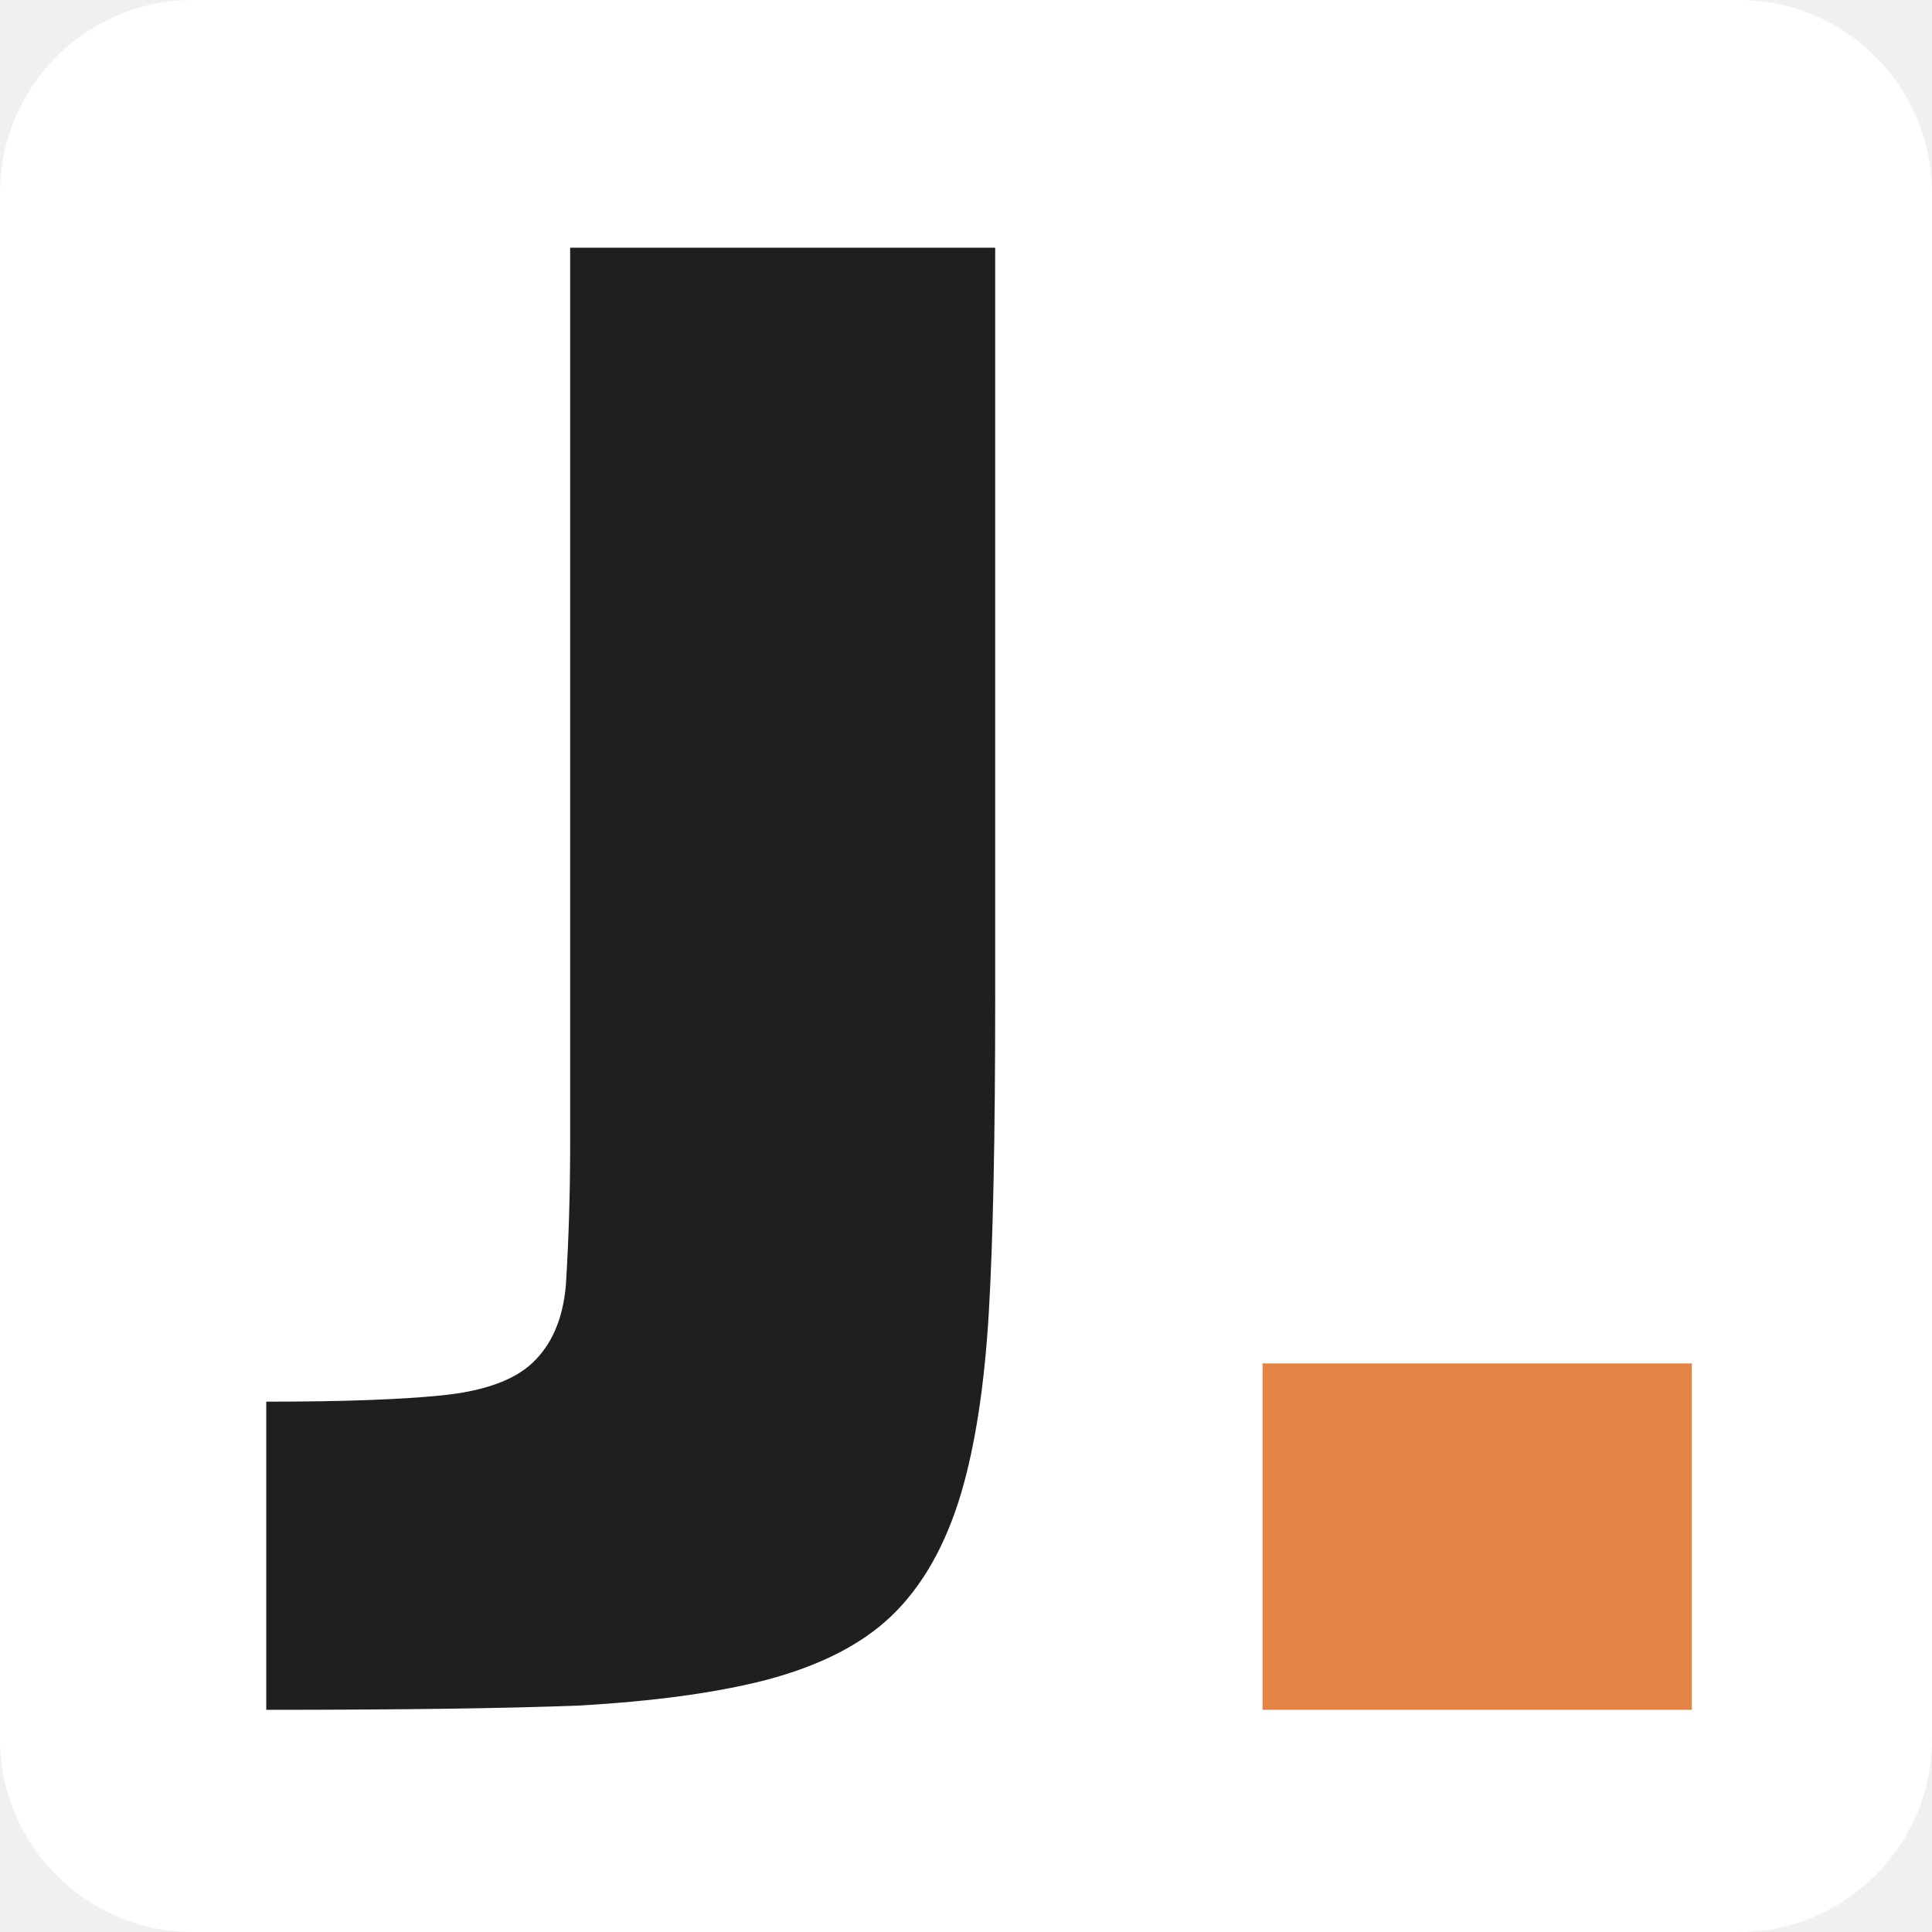
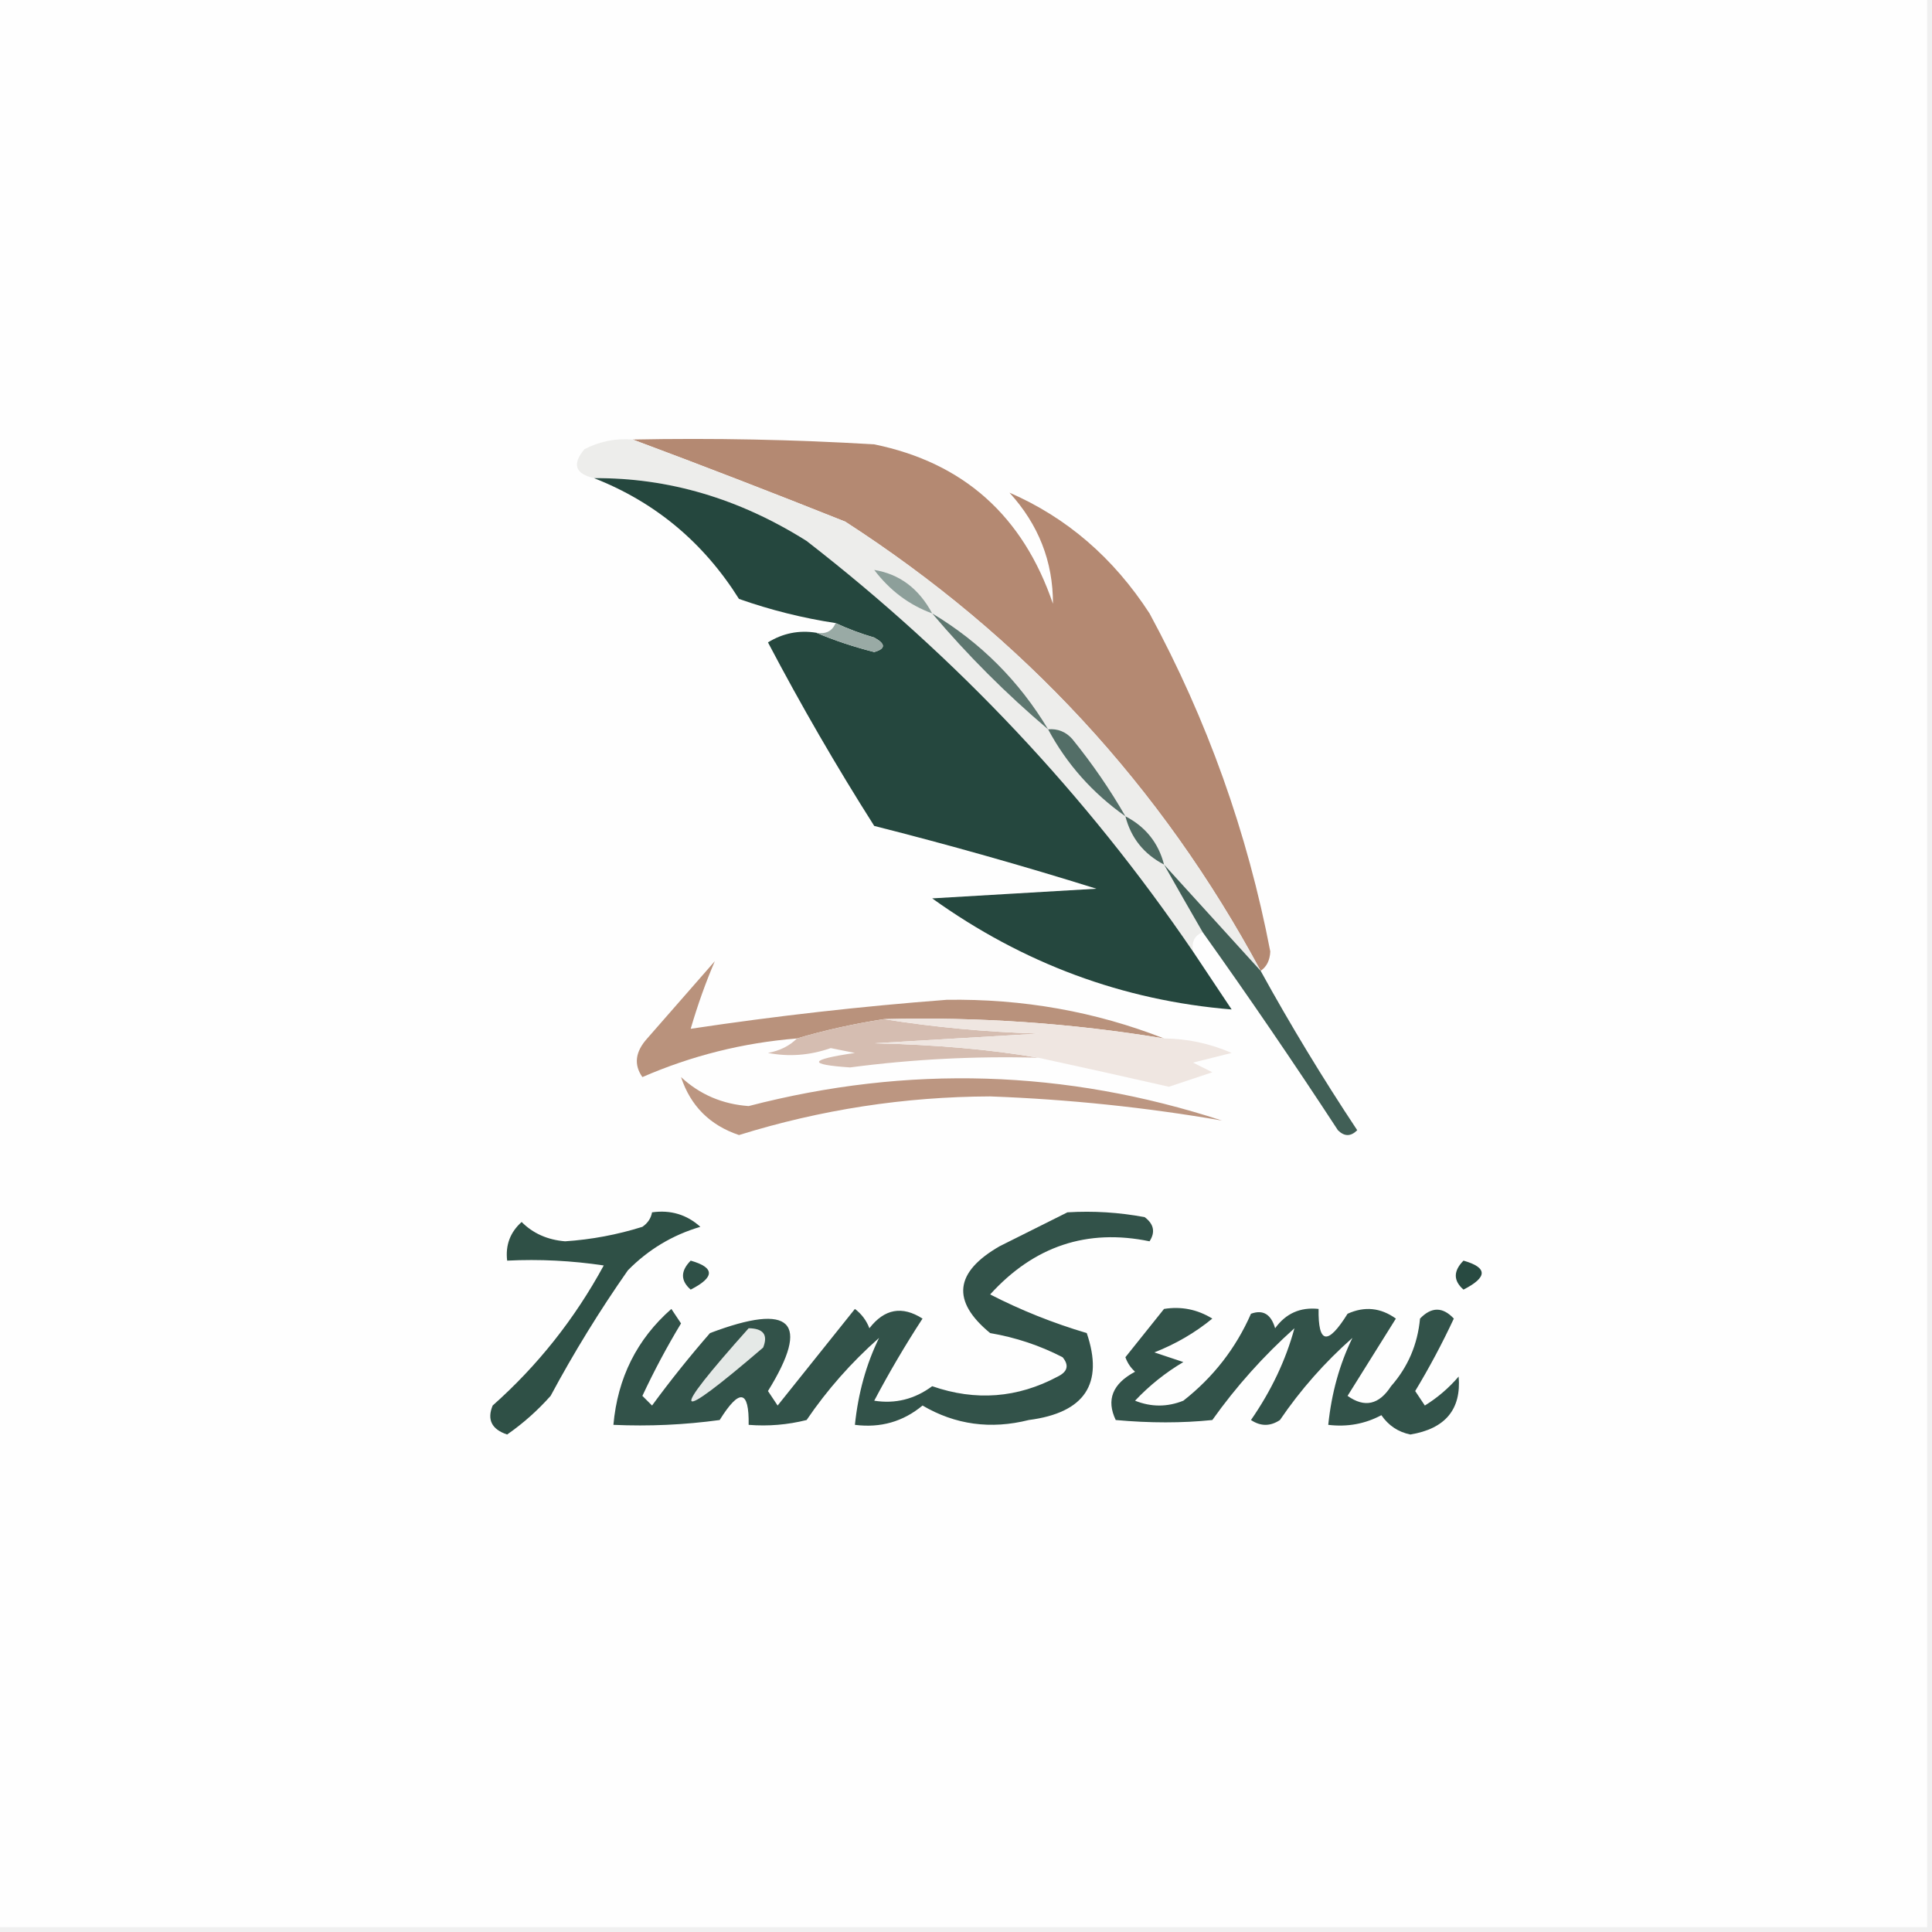
- <svg xmlns="http://www.w3.org/2000/svg" width="100" height="100" viewBox="0 0 100 100" fill="none">
-   <g clip-path="url(#clip0_71_50)">
-     <rect width="100" height="100" rx="10" fill="white" />
-     <path d="M13.781 72.55C17.741 72.55 20.784 72.44 22.911 72.22C25.037 72 26.577 71.45 27.531 70.57C28.557 69.617 29.144 68.26 29.291 66.5C29.437 64.153 29.511 61.733 29.511 59.24V12.82H51.511V51.76C51.511 58.8 51.401 64.19 51.181 67.93C50.961 71.67 50.484 74.787 49.751 77.28C48.944 79.993 47.734 82.12 46.121 83.66C44.581 85.127 42.417 86.227 39.631 86.96C37.064 87.62 33.837 88.06 29.951 88.28C26.137 88.427 20.747 88.5 13.781 88.5V72.55Z" fill="#1F1F1F" />
-     <path d="M65.349 70.57H87.569V88.5H65.349V70.57Z" fill="#E38445" />
+ <svg xmlns="http://www.w3.org/2000/svg" version="1.1" width="200px" height="200px" style="shape-rendering:geometricPrecision; text-rendering:geometricPrecision; image-rendering:optimizeQuality; fill-rule:evenodd; clip-rule:evenodd">
+   <g>
+     <path style="opacity:1" fill="#fefefe" d="M -0.5,-0.5 C 66.167,-0.5 132.833,-0.5 199.5,-0.5C 199.5,66.167 199.5,132.833 199.5,199.5C 132.833,199.5 66.167,199.5 -0.5,199.5C -0.5,132.833 -0.5,66.167 -0.5,-0.5 Z" />
  </g>
-   <defs>
-     <clipPath id="clip0_71_50">
-       <rect width="100" height="100" rx="10" fill="white" />
-     </clipPath>
-   </defs>
+   <g>
+     <path style="opacity:1" fill="#b48972" d="M 65.5,45.5 C 73.84,45.334 82.173,45.5 90.5,46C 99.731,47.889 105.897,53.389 109,62.5C 109.017,58.147 107.517,54.314 104.5,51C 110.43,53.575 115.264,57.742 119,63.5C 124.971,74.526 129.138,86.192 131.5,98.5C 131.457,99.416 131.124,100.083 130.5,100.5C 120.215,81.377 105.882,65.877 87.5,54C 80.028,51.018 72.694,48.185 65.5,45.5 Z" />
+   </g>
+   <g>
+     <path style="opacity:1" fill="#ededeb" d="M 65.5,45.5 C 72.694,48.185 80.028,51.018 87.5,54C 105.882,65.877 120.215,81.377 130.5,100.5C 127.167,96.833 123.833,93.167 120.5,89.5C 121.806,91.816 123.139,94.15 124.5,96.5C 123.662,96.842 123.328,97.508 123.5,98.5C 112.429,82.26 99.096,68.094 83.5,56C 76.525,51.609 69.191,49.442 61.5,49.5C 59.535,49.052 59.202,48.052 60.5,46.5C 62.071,45.691 63.738,45.357 65.5,45.5 Z" />
+   </g>
+   <g>
+     <path style="opacity:1" fill="#25473e" d="M 61.5,49.5 C 69.191,49.442 76.525,51.609 83.5,56C 99.096,68.094 112.429,82.26 123.5,98.5C 124.823,100.471 126.156,102.471 127.5,104.5C 116.24,103.575 105.907,99.742 96.5,93C 102.167,92.667 107.833,92.333 113.5,92C 105.888,89.621 98.221,87.454 90.5,85.5C 86.581,79.33 82.914,72.997 79.5,66.5C 81.045,65.548 82.712,65.215 84.5,65.5C 86.343,66.283 88.343,66.95 90.5,67.5C 91.696,67.154 91.696,66.654 90.5,66C 89.099,65.59 87.766,65.09 86.5,64.5C 83.101,63.984 79.768,63.15 76.5,62C 72.821,56.146 67.821,51.98 61.5,49.5 Z" />
+   </g>
+   <g>
+     <path style="opacity:1" fill="#8d9f9a" d="M 96.5,63.5 C 94.114,62.627 92.114,61.127 90.5,59C 93.121,59.426 95.121,60.926 96.5,63.5 Z" />
+   </g>
+   <g>
+     <path style="opacity:1" fill="#5d766f" d="M 96.5,63.5 C 101.5,66.5 105.5,70.5 108.5,75.5C 104.167,71.833 100.167,67.833 96.5,63.5 Z" />
+   </g>
+   <g>
+     <path style="opacity:1" fill="#99aaa5" d="M 86.5,64.5 C 87.766,65.09 89.099,65.59 90.5,66C 91.696,66.654 91.696,67.154 90.5,67.5C 88.343,66.95 86.343,66.283 84.5,65.5C 85.492,65.672 86.158,65.338 86.5,64.5 Z" />
+   </g>
+   <g>
+     <path style="opacity:1" fill="#536e67" d="M 108.5,75.5 C 109.496,75.414 110.329,75.748 111,76.5C 113.08,79.065 114.913,81.732 116.5,84.5C 113.097,82.1 110.43,79.1 108.5,75.5 Z" />
+   </g>
+   <g>
+     <path style="opacity:1" fill="#4d6961" d="M 116.5,84.5 C 118.587,85.585 119.92,87.251 120.5,89.5C 118.413,88.415 117.08,86.749 116.5,84.5 Z" />
+   </g>
+   <g>
+     <path style="opacity:1" fill="#415f56" d="M 120.5,89.5 C 123.833,93.167 127.167,96.833 130.5,100.5C 133.581,106.097 136.914,111.597 140.5,117C 139.833,117.667 139.167,117.667 138.5,117C 133.934,110.014 129.267,103.181 124.5,96.5C 123.139,94.15 121.806,91.816 120.5,89.5 Z" />
+   </g>
+   <g>
+     <path style="opacity:1" fill="#b9927c" d="M 120.5,107.5 C 110.908,105.911 101.242,105.245 91.5,105.5C 88.345,105.99 85.345,106.656 82.5,107.5C 76.939,107.945 71.606,109.279 66.5,111.5C 65.592,110.21 65.759,108.877 67,107.5C 69.333,104.833 71.667,102.167 74,99.5C 73.063,101.674 72.229,104.007 71.5,106.5C 80.295,105.175 89.128,104.175 98,103.5C 105.887,103.38 113.387,104.713 120.5,107.5 Z" />
+   </g>
+   <g>
+     <path style="opacity:1" fill="#d5bdb1" d="M 91.5,105.5 C 96.651,106.327 101.984,106.827 107.5,107C 101.833,107.333 96.167,107.667 90.5,108C 96.921,108.146 102.588,108.646 107.5,109.5C 100.972,109.314 94.472,109.648 88,110.5C 83.553,110.199 83.719,109.699 88.5,109C 87.667,108.833 86.833,108.667 86,108.5C 83.846,109.252 81.68,109.419 79.5,109C 80.737,108.768 81.737,108.268 82.5,107.5C 85.345,106.656 88.345,105.99 91.5,105.5 Z" />
+   </g>
+   <g>
+     <path style="opacity:1" fill="#efe6e1" d="M 91.5,105.5 C 101.242,105.245 110.908,105.911 120.5,107.5C 122.927,107.523 125.26,108.023 127.5,109C 126.167,109.333 124.833,109.667 123.5,110C 124.167,110.333 124.833,110.667 125.5,111C 124,111.5 122.5,112 121,112.5C 116.376,111.445 111.876,110.445 107.5,109.5C 102.588,108.646 96.921,108.146 90.5,108C 96.167,107.667 101.833,107.333 107.5,107C 101.984,106.827 96.651,106.327 91.5,105.5 Z" />
+   </g>
+   <g>
+     <path style="opacity:1" fill="#bc9681" d="M 70.5,111.5 C 72.449,113.305 74.782,114.305 77.5,114.5C 93.981,110.218 110.314,110.718 126.5,116C 118.614,114.634 110.614,113.8 102.5,113.5C 93.631,113.534 84.965,114.867 76.5,117.5C 73.486,116.486 71.486,114.486 70.5,111.5 Z" />
+   </g>
+   <g>
+     <path style="opacity:1" fill="#2f5046" d="M 67.5,125.5 C 69.429,125.231 71.095,125.731 72.5,127C 69.62,127.848 67.12,129.348 65,131.5C 62.083,135.666 59.416,139.999 57,144.5C 55.649,146.019 54.149,147.352 52.5,148.5C 50.899,147.965 50.399,146.965 51,145.5C 55.658,141.367 59.491,136.534 62.5,131C 59.183,130.502 55.85,130.335 52.5,130.5C 52.312,128.897 52.812,127.563 54,126.5C 55.18,127.684 56.68,128.351 58.5,128.5C 61.226,128.318 63.893,127.818 66.5,127C 67.056,126.617 67.389,126.117 67.5,125.5 Z" />
+   </g>
+   <g>
+     <path style="opacity:1" fill="#325249" d="M 110.5,125.5 C 113.187,125.336 115.854,125.503 118.5,126C 119.451,126.718 119.617,127.551 119,128.5C 112.542,127.162 107.042,128.996 102.5,134C 105.681,135.633 109.014,136.966 112.5,138C 114.288,143.251 112.288,146.251 106.5,147C 102.556,147.99 98.889,147.49 95.5,145.5C 93.49,147.171 91.157,147.838 88.5,147.5C 88.839,144.214 89.673,141.214 91,138.5C 88.128,141.037 85.628,143.87 83.5,147C 81.527,147.495 79.527,147.662 77.5,147.5C 77.557,143.867 76.557,143.7 74.5,147C 70.848,147.499 67.182,147.665 63.5,147.5C 63.934,142.633 65.933,138.633 69.5,135.5C 69.833,136 70.167,136.5 70.5,137C 69.047,139.405 67.713,141.905 66.5,144.5C 66.833,144.833 67.167,145.167 67.5,145.5C 69.369,142.948 71.369,140.448 73.5,138C 81.951,134.8 83.951,136.8 79.5,144C 79.833,144.5 80.167,145 80.5,145.5C 83.167,142.167 85.833,138.833 88.5,135.5C 89.192,136.025 89.692,136.692 90,137.5C 91.555,135.485 93.389,135.152 95.5,136.5C 93.707,139.251 92.041,142.084 90.5,145C 92.677,145.345 94.677,144.845 96.5,143.5C 101.001,145.061 105.335,144.728 109.5,142.5C 110.521,141.998 110.688,141.332 110,140.5C 107.649,139.286 105.149,138.452 102.5,138C 98.473,134.689 98.807,131.689 103.5,129C 105.925,127.787 108.259,126.621 110.5,125.5 Z" />
+   </g>
+   <g>
+     <path style="opacity:1" fill="#2f5047" d="M 71.5,130.5 C 74.012,131.216 74.012,132.216 71.5,133.5C 70.438,132.575 70.438,131.575 71.5,130.5 Z" />
+   </g>
+   <g>
+     <path style="opacity:1" fill="#284a41" d="M 151.5,130.5 C 154.012,131.216 154.012,132.216 151.5,133.5C 150.438,132.575 150.438,131.575 151.5,130.5 Z" />
+   </g>
+   <g>
+     <path style="opacity:1" fill="#325249" d="M 120.5,135.5 C 122.288,135.215 123.955,135.548 125.5,136.5C 123.725,137.957 121.725,139.124 119.5,140C 120.5,140.333 121.5,140.667 122.5,141C 120.651,142.093 118.984,143.426 117.5,145C 119.167,145.667 120.833,145.667 122.5,145C 125.598,142.572 127.931,139.572 129.5,136C 130.744,135.544 131.577,136.044 132,137.5C 133.11,135.963 134.61,135.297 136.5,135.5C 136.443,139.133 137.443,139.3 139.5,136C 141.259,135.202 142.926,135.369 144.5,136.5C 142.833,139.167 141.167,141.833 139.5,144.5C 141.259,145.754 142.759,145.421 144,143.5C 145.751,141.51 146.751,139.177 147,136.5C 148.183,135.269 149.349,135.269 150.5,136.5C 149.287,139.095 147.953,141.595 146.5,144C 146.833,144.5 147.167,145 147.5,145.5C 148.814,144.687 149.981,143.687 151,142.5C 151.282,145.902 149.615,147.902 146,148.5C 144.739,148.241 143.739,147.574 143,146.5C 141.301,147.406 139.467,147.739 137.5,147.5C 137.839,144.214 138.673,141.214 140,138.5C 137.128,141.037 134.628,143.87 132.5,147C 131.5,147.667 130.5,147.667 129.5,147C 131.606,143.961 133.106,140.795 134,137.5C 130.796,140.369 127.963,143.535 125.5,147C 122.372,147.323 119.038,147.323 115.5,147C 114.5,144.909 115.167,143.243 117.5,142C 117.043,141.586 116.709,141.086 116.5,140.5C 117.857,138.814 119.19,137.148 120.5,135.5 Z" />
+   </g>
+   <g>
+     <path style="opacity:1" fill="#e5e9e7" d="M 77.5,137.5 C 79.028,137.517 79.528,138.184 79,139.5C 69.614,147.551 69.114,146.884 77.5,137.5 Z" />
+   </g>
</svg>
